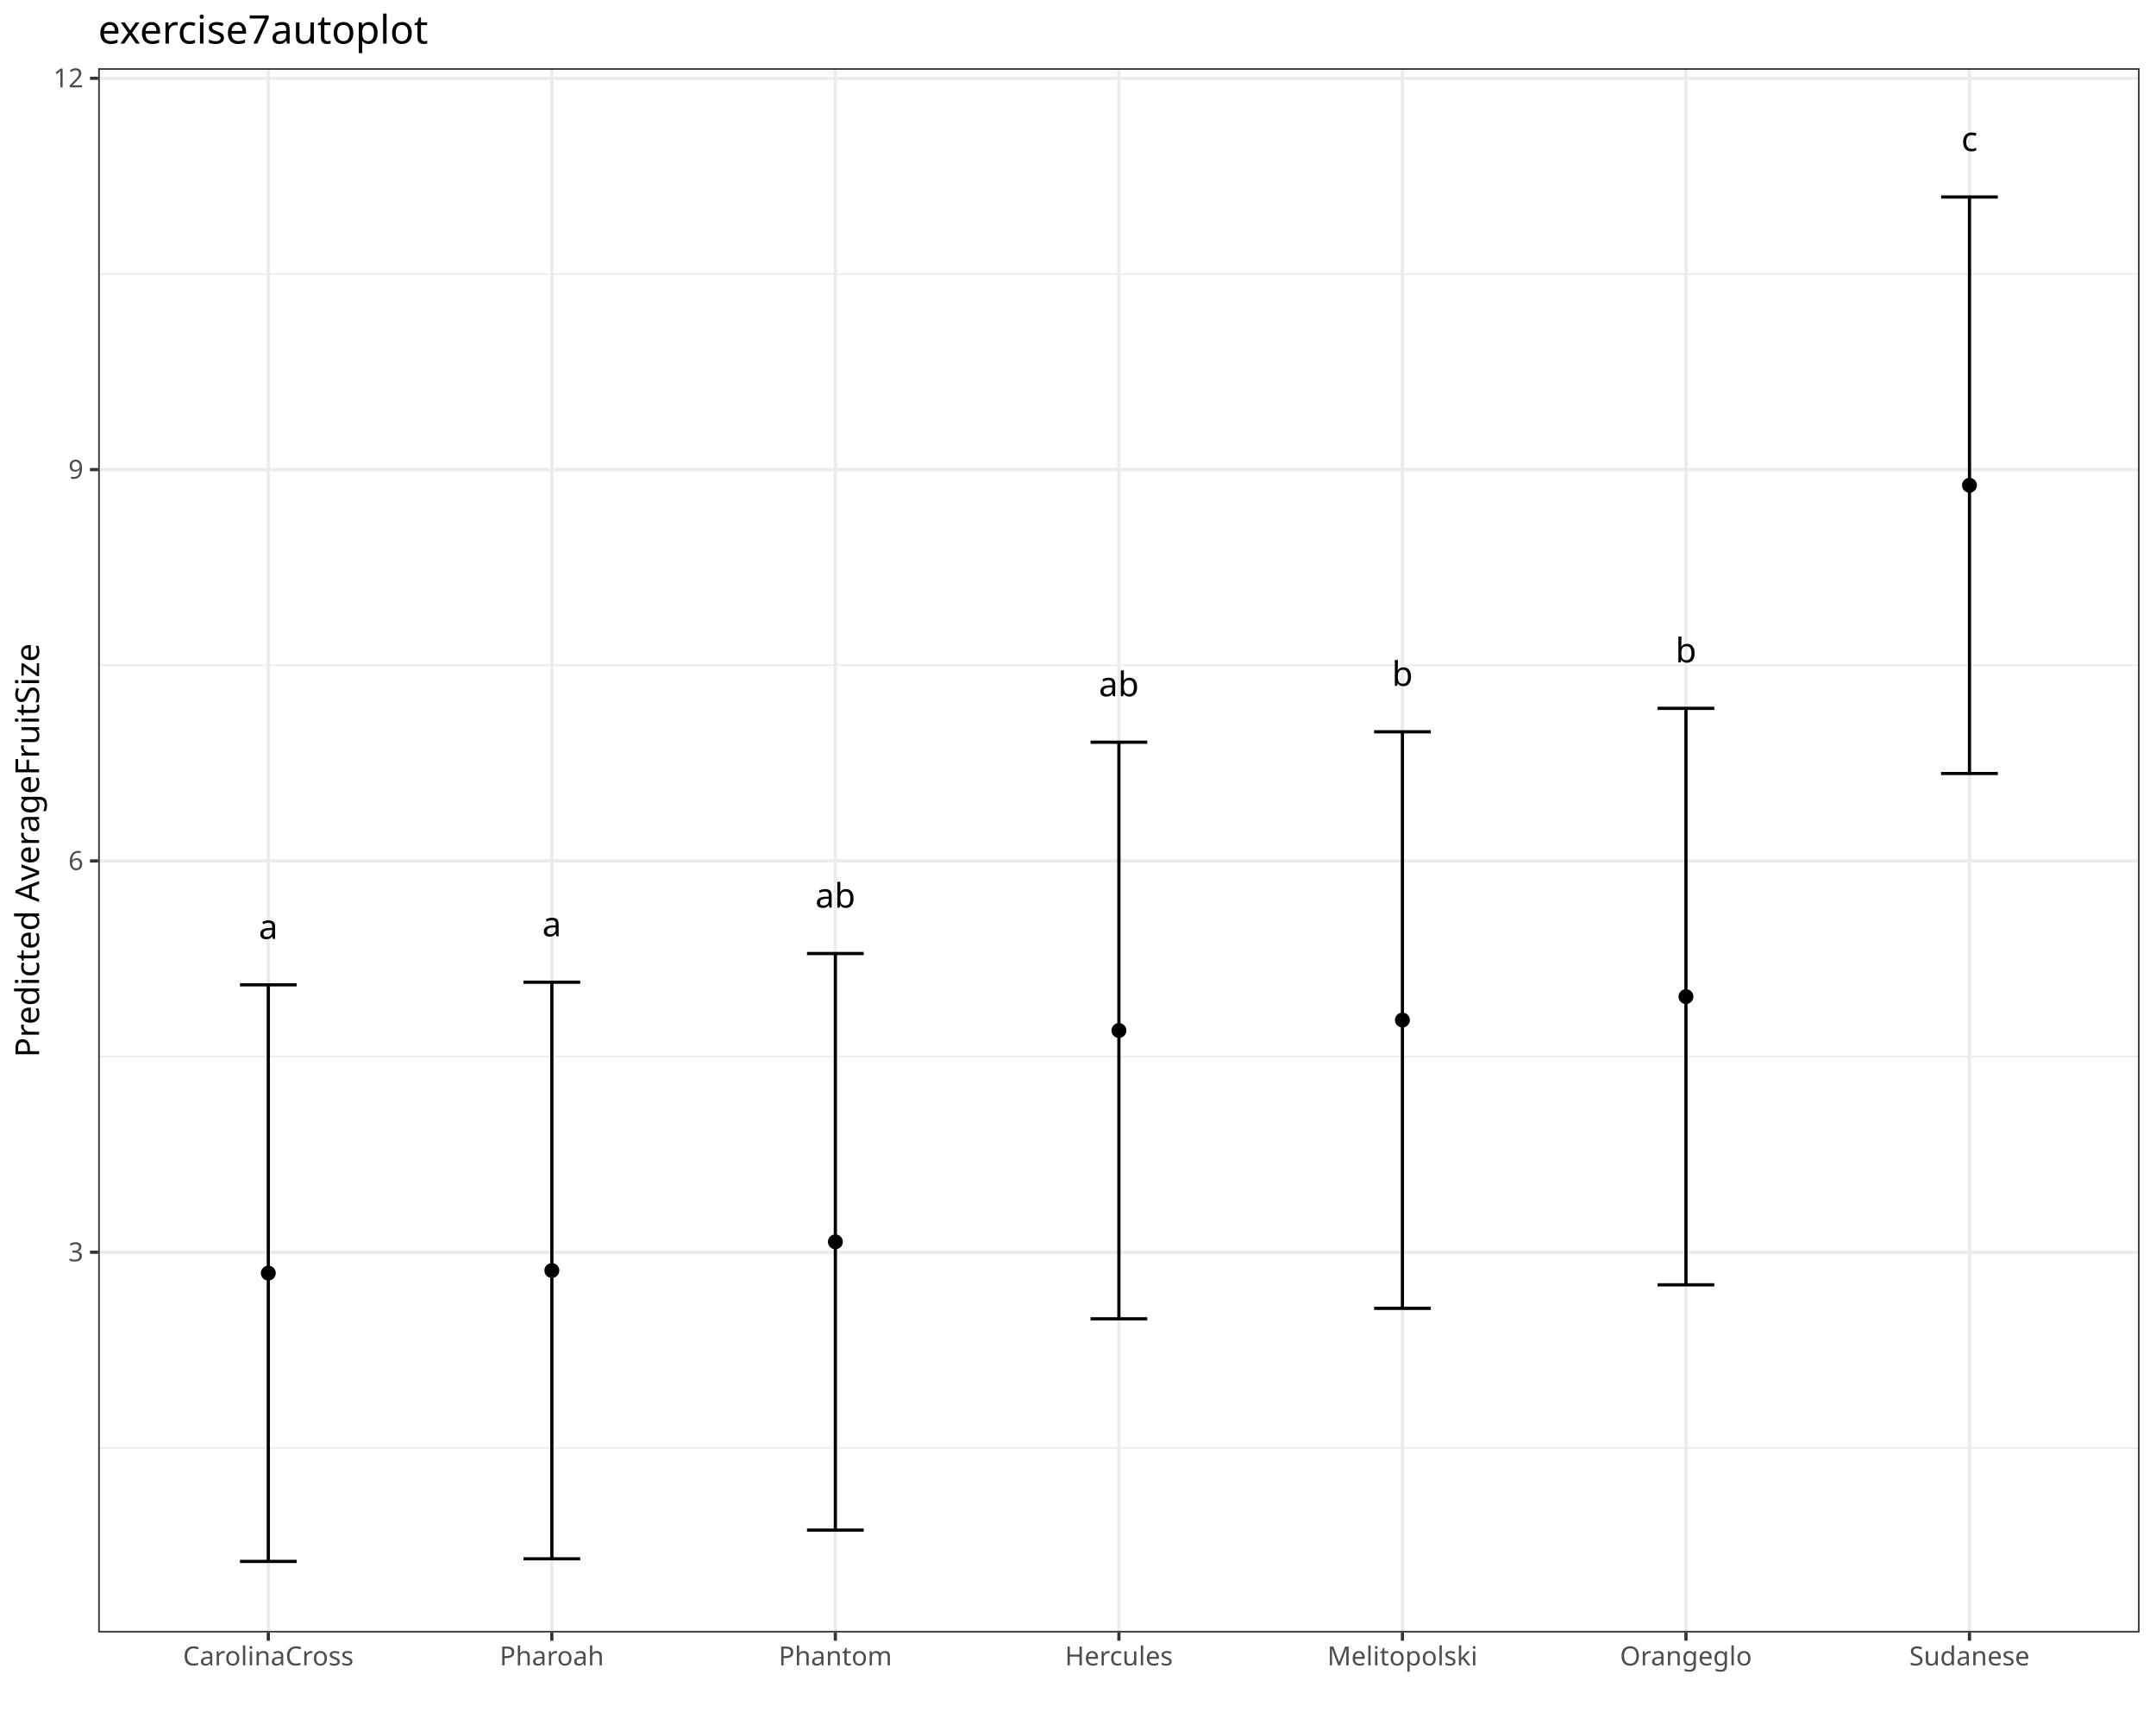
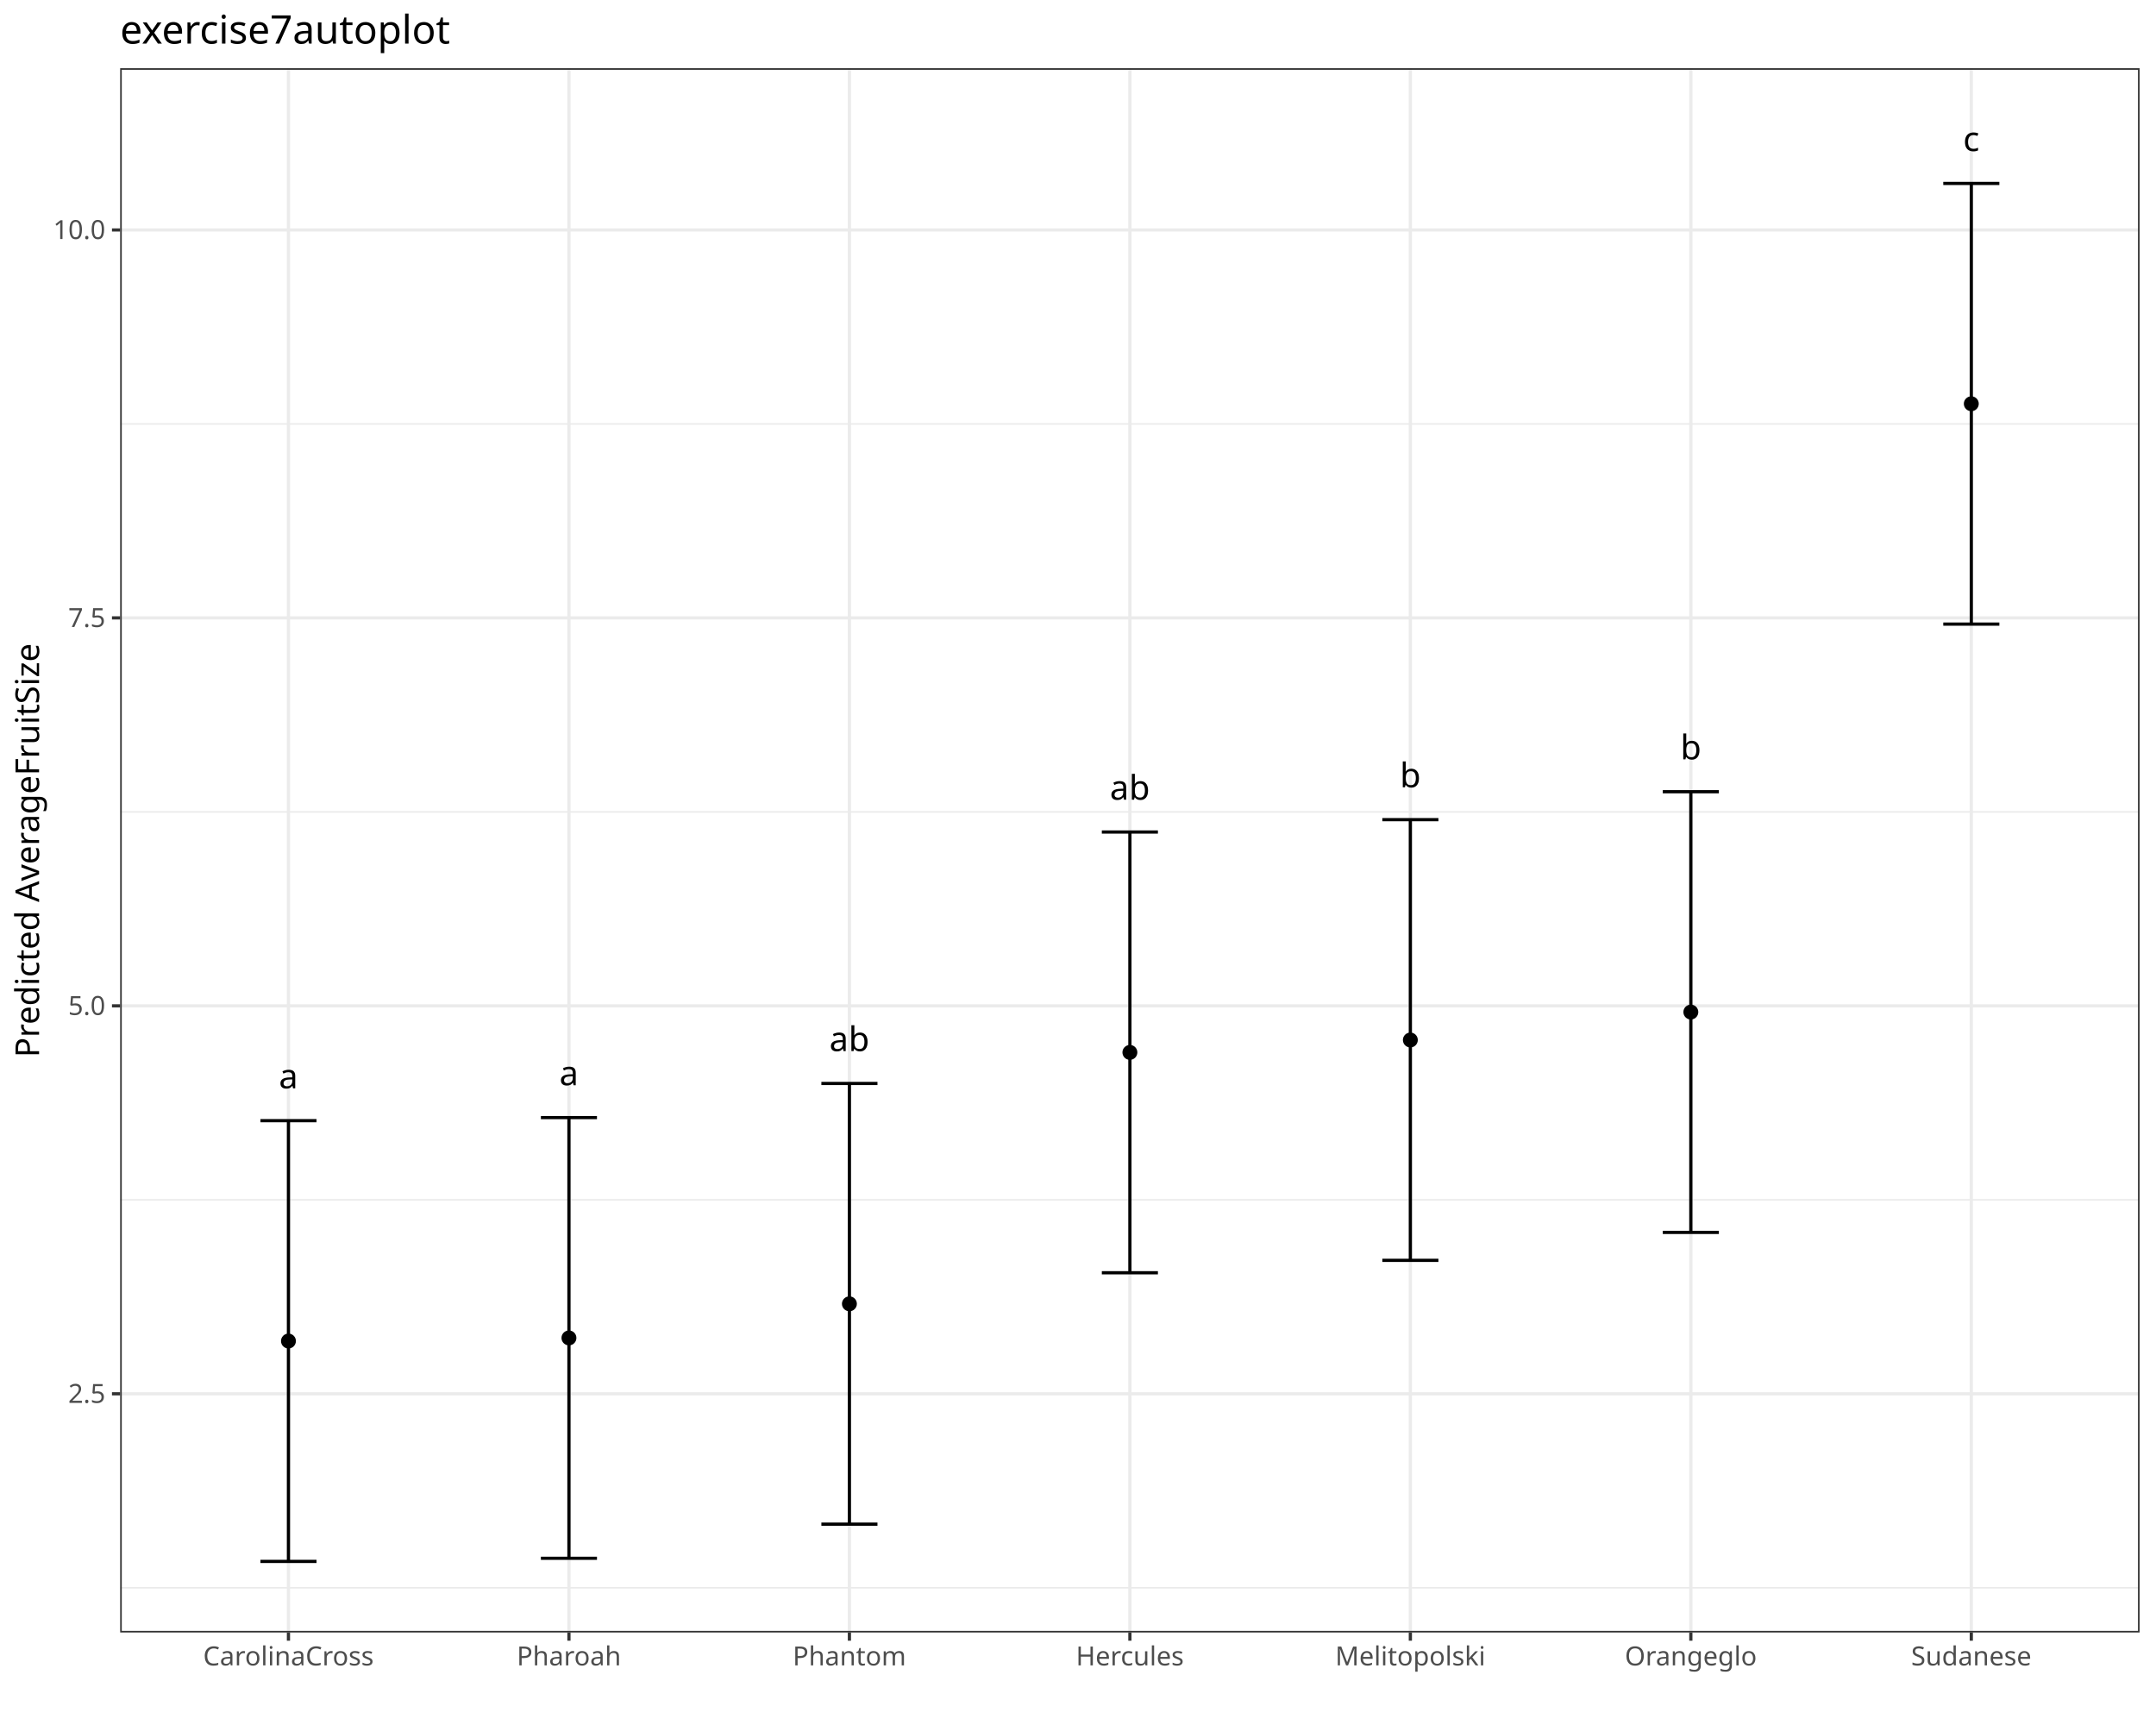
<svg xmlns="http://www.w3.org/2000/svg" class="svglite" data-engine-version="2.0" width="720.00pt" height="576.00pt" viewBox="0 0 720.00 576.00">
  <defs>
    <style type="text/css">
    .svglite line, .svglite polyline, .svglite polygon, .svglite path, .svglite rect, .svglite circle {
      fill: none;
      stroke: #000000;
      stroke-linecap: round;
      stroke-linejoin: round;
      stroke-miterlimit: 10.00;
    }
  </style>
  </defs>
  <rect width="100%" height="100%" style="stroke: none; fill: #FFFFFF;" />
  <defs>
    <clipPath id="cpMC4wMHw3MjAuMDB8MC4wMHw1NzYuMDA=">
      <rect x="0.00" y="0.00" width="720.00" height="576.00" />
    </clipPath>
  </defs>
  <g clip-path="url(#cpMC4wMHw3MjAuMDB8MC4wMHw1NzYuMDA=)">
    <rect x="0.00" y="0.00" width="720.00" height="576.00" style="stroke-width: 1.07; stroke: #FFFFFF; fill: #FFFFFF;" />
  </g>
  <defs>
-     <clipPath id="cpMzIuNzl8NzE0LjUyfDIyLjc4fDU0NS4xMQ==">
-       <rect x="32.79" y="22.78" width="681.73" height="522.33" />
+     <clipPath id="cpNDAuMTN8NzE0LjUyfDIyLjc4fDU0NS4xMQ==">
+       <rect x="40.13" y="22.78" width="674.39" height="522.33" />
    </clipPath>
  </defs>
-   <g clip-path="url(#cpMzIuNzl8NzE0LjUyfDIyLjc4fDU0NS4xMQ==)">
-     <rect x="32.79" y="22.78" width="681.73" height="522.33" style="stroke-width: 1.07; stroke: none; fill: #FFFFFF;" />
-     <polyline points="32.79,483.48 714.52,483.48 " style="stroke-width: 0.53; stroke: #EBEBEB; stroke-linecap: butt;" />
-     <polyline points="32.79,352.81 714.52,352.81 " style="stroke-width: 0.53; stroke: #EBEBEB; stroke-linecap: butt;" />
-     <polyline points="32.79,222.14 714.52,222.14 " style="stroke-width: 0.53; stroke: #EBEBEB; stroke-linecap: butt;" />
-     <polyline points="32.79,91.48 714.52,91.48 " style="stroke-width: 0.53; stroke: #EBEBEB; stroke-linecap: butt;" />
-     <polyline points="32.79,418.14 714.52,418.14 " style="stroke-width: 1.07; stroke: #EBEBEB; stroke-linecap: butt;" />
-     <polyline points="32.79,287.48 714.52,287.48 " style="stroke-width: 1.07; stroke: #EBEBEB; stroke-linecap: butt;" />
-     <polyline points="32.79,156.81 714.52,156.81 " style="stroke-width: 1.07; stroke: #EBEBEB; stroke-linecap: butt;" />
-     <polyline points="32.79,26.14 714.52,26.14 " style="stroke-width: 1.07; stroke: #EBEBEB; stroke-linecap: butt;" />
-     <polyline points="89.60,545.11 89.60,22.78 " style="stroke-width: 1.07; stroke: #EBEBEB; stroke-linecap: butt;" />
-     <polyline points="184.29,545.11 184.29,22.78 " style="stroke-width: 1.07; stroke: #EBEBEB; stroke-linecap: butt;" />
-     <polyline points="278.97,545.11 278.97,22.78 " style="stroke-width: 1.07; stroke: #EBEBEB; stroke-linecap: butt;" />
-     <polyline points="373.66,545.11 373.66,22.78 " style="stroke-width: 1.07; stroke: #EBEBEB; stroke-linecap: butt;" />
-     <polyline points="468.34,545.11 468.34,22.78 " style="stroke-width: 1.07; stroke: #EBEBEB; stroke-linecap: butt;" />
-     <polyline points="563.03,545.11 563.03,22.78 " style="stroke-width: 1.07; stroke: #EBEBEB; stroke-linecap: butt;" />
-     <polyline points="657.71,545.11 657.71,22.78 " style="stroke-width: 1.07; stroke: #EBEBEB; stroke-linecap: butt;" />
-     <circle cx="89.60" cy="425.11" r="2.49" style="stroke-width: 0.71; stroke: none; fill: #000000;" />
-     <circle cx="184.29" cy="424.24" r="2.49" style="stroke-width: 0.71; stroke: none; fill: #000000;" />
-     <circle cx="278.97" cy="414.66" r="2.49" style="stroke-width: 0.71; stroke: none; fill: #000000;" />
-     <circle cx="373.66" cy="344.10" r="2.49" style="stroke-width: 0.71; stroke: none; fill: #000000;" />
-     <circle cx="468.34" cy="340.61" r="2.49" style="stroke-width: 0.71; stroke: none; fill: #000000;" />
-     <circle cx="563.03" cy="332.77" r="2.49" style="stroke-width: 0.71; stroke: none; fill: #000000;" />
-     <circle cx="657.71" cy="162.04" r="2.49" style="stroke-width: 0.71; stroke: none; fill: #000000;" />
-     <polyline points="80.14,328.85 99.07,328.85 " style="stroke-width: 1.07; stroke-linecap: butt;" />
-     <polyline points="89.60,328.85 89.60,521.37 " style="stroke-width: 1.07; stroke-linecap: butt;" />
-     <polyline points="80.14,521.37 99.07,521.37 " style="stroke-width: 1.07; stroke-linecap: butt;" />
-     <polyline points="174.82,327.98 193.76,327.98 " style="stroke-width: 1.07; stroke-linecap: butt;" />
-     <polyline points="184.29,327.98 184.29,520.50 " style="stroke-width: 1.07; stroke-linecap: butt;" />
-     <polyline points="174.82,520.50 193.76,520.50 " style="stroke-width: 1.07; stroke-linecap: butt;" />
-     <polyline points="269.50,318.40 288.44,318.40 " style="stroke-width: 1.07; stroke-linecap: butt;" />
-     <polyline points="278.97,318.40 278.97,510.92 " style="stroke-width: 1.07; stroke-linecap: butt;" />
-     <polyline points="269.50,510.92 288.44,510.92 " style="stroke-width: 1.07; stroke-linecap: butt;" />
-     <polyline points="364.19,247.84 383.13,247.84 " style="stroke-width: 1.07; stroke-linecap: butt;" />
-     <polyline points="373.66,247.84 373.66,440.36 " style="stroke-width: 1.07; stroke-linecap: butt;" />
-     <polyline points="364.19,440.36 383.13,440.36 " style="stroke-width: 1.07; stroke-linecap: butt;" />
-     <polyline points="458.87,244.36 477.81,244.36 " style="stroke-width: 1.07; stroke-linecap: butt;" />
-     <polyline points="468.34,244.36 468.34,436.87 " style="stroke-width: 1.07; stroke-linecap: butt;" />
-     <polyline points="458.87,436.87 477.81,436.87 " style="stroke-width: 1.07; stroke-linecap: butt;" />
-     <polyline points="553.56,236.52 572.49,236.52 " style="stroke-width: 1.07; stroke-linecap: butt;" />
-     <polyline points="563.03,236.52 563.03,429.03 " style="stroke-width: 1.07; stroke-linecap: butt;" />
-     <polyline points="553.56,429.03 572.49,429.03 " style="stroke-width: 1.07; stroke-linecap: butt;" />
-     <polyline points="648.24,65.78 667.18,65.78 " style="stroke-width: 1.07; stroke-linecap: butt;" />
-     <polyline points="657.71,65.78 657.71,258.29 " style="stroke-width: 1.07; stroke-linecap: butt;" />
-     <polyline points="648.24,258.29 667.18,258.29 " style="stroke-width: 1.07; stroke-linecap: butt;" />
-     <text x="89.60" y="313.52" text-anchor="middle" style="font-size: 11.38px; font-family: sans;" textLength="6.33px" lengthAdjust="spacingAndGlyphs">a</text>
-     <text x="184.29" y="312.65" text-anchor="middle" style="font-size: 11.38px; font-family: sans;" textLength="6.33px" lengthAdjust="spacingAndGlyphs">a</text>
-     <text x="278.97" y="303.07" text-anchor="middle" style="font-size: 11.38px; font-family: sans;" textLength="12.66px" lengthAdjust="spacingAndGlyphs">ab</text>
-     <text x="373.66" y="232.50" text-anchor="middle" style="font-size: 11.38px; font-family: sans;" textLength="12.66px" lengthAdjust="spacingAndGlyphs">ab</text>
-     <text x="468.34" y="229.02" text-anchor="middle" style="font-size: 11.38px; font-family: sans;" textLength="6.33px" lengthAdjust="spacingAndGlyphs">b</text>
-     <text x="563.03" y="221.18" text-anchor="middle" style="font-size: 11.38px; font-family: sans;" textLength="6.33px" lengthAdjust="spacingAndGlyphs">b</text>
-     <text x="657.71" y="50.44" text-anchor="middle" style="font-size: 11.38px; font-family: sans;" textLength="5.70px" lengthAdjust="spacingAndGlyphs">c</text>
-     <rect x="32.79" y="22.78" width="681.73" height="522.33" style="stroke-width: 1.07; stroke: #333333;" />
+   <g clip-path="url(#cpNDAuMTN8NzE0LjUyfDIyLjc4fDU0NS4xMQ==)">
+     <rect x="40.13" y="22.78" width="674.39" height="522.33" style="stroke-width: 1.07; stroke: none; fill: #FFFFFF;" />
+     <polyline points="40.13,530.18 714.52,530.18 " style="stroke-width: 0.53; stroke: #EBEBEB; stroke-linecap: butt;" />
+     <polyline points="40.13,400.64 714.52,400.64 " style="stroke-width: 0.53; stroke: #EBEBEB; stroke-linecap: butt;" />
+     <polyline points="40.13,271.10 714.52,271.10 " style="stroke-width: 0.53; stroke: #EBEBEB; stroke-linecap: butt;" />
+     <polyline points="40.13,141.56 714.52,141.56 " style="stroke-width: 0.53; stroke: #EBEBEB; stroke-linecap: butt;" />
+     <polyline points="40.13,465.41 714.52,465.41 " style="stroke-width: 1.07; stroke: #EBEBEB; stroke-linecap: butt;" />
+     <polyline points="40.13,335.87 714.52,335.87 " style="stroke-width: 1.07; stroke: #EBEBEB; stroke-linecap: butt;" />
+     <polyline points="40.13,206.33 714.52,206.33 " style="stroke-width: 1.07; stroke: #EBEBEB; stroke-linecap: butt;" />
+     <polyline points="40.13,76.79 714.52,76.79 " style="stroke-width: 1.07; stroke: #EBEBEB; stroke-linecap: butt;" />
+     <polyline points="96.33,545.11 96.33,22.78 " style="stroke-width: 1.07; stroke: #EBEBEB; stroke-linecap: butt;" />
+     <polyline points="190.00,545.11 190.00,22.78 " style="stroke-width: 1.07; stroke: #EBEBEB; stroke-linecap: butt;" />
+     <polyline points="283.66,545.11 283.66,22.78 " style="stroke-width: 1.07; stroke: #EBEBEB; stroke-linecap: butt;" />
+     <polyline points="377.33,545.11 377.33,22.78 " style="stroke-width: 1.07; stroke: #EBEBEB; stroke-linecap: butt;" />
+     <polyline points="470.99,545.11 470.99,22.78 " style="stroke-width: 1.07; stroke: #EBEBEB; stroke-linecap: butt;" />
+     <polyline points="564.66,545.11 564.66,22.78 " style="stroke-width: 1.07; stroke: #EBEBEB; stroke-linecap: butt;" />
+     <polyline points="658.32,545.11 658.32,22.78 " style="stroke-width: 1.07; stroke: #EBEBEB; stroke-linecap: butt;" />
+     <circle cx="96.33" cy="447.79" r="2.49" style="stroke-width: 0.71; stroke: none; fill: #000000;" />
+     <circle cx="190.00" cy="446.75" r="2.49" style="stroke-width: 0.71; stroke: none; fill: #000000;" />
+     <circle cx="283.66" cy="435.36" r="2.49" style="stroke-width: 0.71; stroke: none; fill: #000000;" />
+     <circle cx="377.33" cy="351.41" r="2.49" style="stroke-width: 0.71; stroke: none; fill: #000000;" />
+     <circle cx="470.99" cy="347.27" r="2.49" style="stroke-width: 0.71; stroke: none; fill: #000000;" />
+     <circle cx="564.66" cy="337.94" r="2.49" style="stroke-width: 0.71; stroke: none; fill: #000000;" />
+     <circle cx="658.32" cy="134.82" r="2.49" style="stroke-width: 0.71; stroke: none; fill: #000000;" />
+     <polyline points="86.97,374.21 105.70,374.21 " style="stroke-width: 1.07; stroke-linecap: butt;" />
+     <polyline points="96.33,374.21 96.33,521.37 " style="stroke-width: 1.07; stroke-linecap: butt;" />
+     <polyline points="86.97,521.37 105.70,521.37 " style="stroke-width: 1.07; stroke-linecap: butt;" />
+     <polyline points="180.63,373.18 199.36,373.18 " style="stroke-width: 1.07; stroke-linecap: butt;" />
+     <polyline points="190.00,373.18 190.00,520.33 " style="stroke-width: 1.07; stroke-linecap: butt;" />
+     <polyline points="180.63,520.33 199.36,520.33 " style="stroke-width: 1.07; stroke-linecap: butt;" />
+     <polyline points="274.30,361.78 293.03,361.78 " style="stroke-width: 1.07; stroke-linecap: butt;" />
+     <polyline points="283.66,361.78 283.66,508.93 " style="stroke-width: 1.07; stroke-linecap: butt;" />
+     <polyline points="274.30,508.93 293.03,508.93 " style="stroke-width: 1.07; stroke-linecap: butt;" />
+     <polyline points="367.96,277.83 386.69,277.83 " style="stroke-width: 1.07; stroke-linecap: butt;" />
+     <polyline points="377.33,277.83 377.33,424.99 " style="stroke-width: 1.07; stroke-linecap: butt;" />
+     <polyline points="367.96,424.99 386.69,424.99 " style="stroke-width: 1.07; stroke-linecap: butt;" />
+     <polyline points="461.63,273.69 480.36,273.69 " style="stroke-width: 1.07; stroke-linecap: butt;" />
+     <polyline points="470.99,273.69 470.99,420.85 " style="stroke-width: 1.07; stroke-linecap: butt;" />
+     <polyline points="461.63,420.85 480.36,420.85 " style="stroke-width: 1.07; stroke-linecap: butt;" />
+     <polyline points="555.29,264.36 574.02,264.36 " style="stroke-width: 1.07; stroke-linecap: butt;" />
+     <polyline points="564.66,264.36 564.66,411.52 " style="stroke-width: 1.07; stroke-linecap: butt;" />
+     <polyline points="555.29,411.52 574.02,411.52 " style="stroke-width: 1.07; stroke-linecap: butt;" />
+     <polyline points="648.96,61.24 667.69,61.24 " style="stroke-width: 1.07; stroke-linecap: butt;" />
+     <polyline points="658.32,61.24 658.32,208.40 " style="stroke-width: 1.07; stroke-linecap: butt;" />
+     <polyline points="648.96,208.40 667.69,208.40 " style="stroke-width: 1.07; stroke-linecap: butt;" />
+     <text x="96.33" y="363.41" text-anchor="middle" style="font-size: 11.38px; font-family: sans;" textLength="6.33px" lengthAdjust="spacingAndGlyphs">a</text>
+     <text x="190.00" y="362.38" text-anchor="middle" style="font-size: 11.38px; font-family: sans;" textLength="6.33px" lengthAdjust="spacingAndGlyphs">a</text>
+     <text x="283.66" y="350.98" text-anchor="middle" style="font-size: 11.38px; font-family: sans;" textLength="12.66px" lengthAdjust="spacingAndGlyphs">ab</text>
+     <text x="377.33" y="267.03" text-anchor="middle" style="font-size: 11.38px; font-family: sans;" textLength="12.66px" lengthAdjust="spacingAndGlyphs">ab</text>
+     <text x="470.99" y="262.89" text-anchor="middle" style="font-size: 11.38px; font-family: sans;" textLength="6.33px" lengthAdjust="spacingAndGlyphs">b</text>
+     <text x="564.66" y="253.56" text-anchor="middle" style="font-size: 11.38px; font-family: sans;" textLength="6.33px" lengthAdjust="spacingAndGlyphs">b</text>
+     <text x="658.32" y="50.44" text-anchor="middle" style="font-size: 11.38px; font-family: sans;" textLength="5.70px" lengthAdjust="spacingAndGlyphs">c</text>
+     <rect x="40.13" y="22.78" width="674.39" height="522.33" style="stroke-width: 1.07; stroke: #333333;" />
  </g>
  <g clip-path="url(#cpMC4wMHw3MjAuMDB8MC4wMHw1NzYuMDA=)">
-     <text x="27.86" y="421.17" text-anchor="end" style="font-size: 8.80px; fill: #4D4D4D; font-family: sans;" textLength="4.89px" lengthAdjust="spacingAndGlyphs">3</text>
-     <text x="27.86" y="290.50" text-anchor="end" style="font-size: 8.80px; fill: #4D4D4D; font-family: sans;" textLength="4.89px" lengthAdjust="spacingAndGlyphs">6</text>
-     <text x="27.86" y="159.84" text-anchor="end" style="font-size: 8.80px; fill: #4D4D4D; font-family: sans;" textLength="4.89px" lengthAdjust="spacingAndGlyphs">9</text>
-     <text x="27.86" y="29.17" text-anchor="end" style="font-size: 8.80px; fill: #4D4D4D; font-family: sans;" textLength="9.79px" lengthAdjust="spacingAndGlyphs">12</text>
-     <polyline points="30.05,418.14 32.79,418.14 " style="stroke-width: 1.07; stroke: #333333; stroke-linecap: butt;" />
-     <polyline points="30.05,287.48 32.79,287.48 " style="stroke-width: 1.07; stroke: #333333; stroke-linecap: butt;" />
-     <polyline points="30.05,156.81 32.79,156.81 " style="stroke-width: 1.07; stroke: #333333; stroke-linecap: butt;" />
-     <polyline points="30.05,26.14 32.79,26.14 " style="stroke-width: 1.07; stroke: #333333; stroke-linecap: butt;" />
-     <polyline points="89.60,547.85 89.60,545.11 " style="stroke-width: 1.07; stroke: #333333; stroke-linecap: butt;" />
-     <polyline points="184.29,547.85 184.29,545.11 " style="stroke-width: 1.07; stroke: #333333; stroke-linecap: butt;" />
-     <polyline points="278.97,547.85 278.97,545.11 " style="stroke-width: 1.07; stroke: #333333; stroke-linecap: butt;" />
-     <polyline points="373.66,547.85 373.66,545.11 " style="stroke-width: 1.07; stroke: #333333; stroke-linecap: butt;" />
-     <polyline points="468.34,547.85 468.34,545.11 " style="stroke-width: 1.07; stroke: #333333; stroke-linecap: butt;" />
-     <polyline points="563.03,547.85 563.03,545.11 " style="stroke-width: 1.07; stroke: #333333; stroke-linecap: butt;" />
-     <polyline points="657.71,547.85 657.71,545.11 " style="stroke-width: 1.07; stroke: #333333; stroke-linecap: butt;" />
-     <text x="89.60" y="556.10" text-anchor="middle" style="font-size: 8.80px; fill: #4D4D4D; font-family: sans;" textLength="55.76px" lengthAdjust="spacingAndGlyphs">CarolinaCross</text>
-     <text x="184.29" y="556.10" text-anchor="middle" style="font-size: 8.80px; fill: #4D4D4D; font-family: sans;" textLength="33.27px" lengthAdjust="spacingAndGlyphs">Pharoah</text>
-     <text x="278.97" y="556.10" text-anchor="middle" style="font-size: 8.80px; fill: #4D4D4D; font-family: sans;" textLength="35.23px" lengthAdjust="spacingAndGlyphs">Phantom</text>
-     <text x="373.66" y="556.10" text-anchor="middle" style="font-size: 8.80px; fill: #4D4D4D; font-family: sans;" textLength="34.73px" lengthAdjust="spacingAndGlyphs">Hercules</text>
-     <text x="468.34" y="556.10" text-anchor="middle" style="font-size: 8.80px; fill: #4D4D4D; font-family: sans;" textLength="45.98px" lengthAdjust="spacingAndGlyphs">Melitopolski</text>
-     <text x="563.03" y="556.10" text-anchor="middle" style="font-size: 8.80px; fill: #4D4D4D; font-family: sans;" textLength="41.10px" lengthAdjust="spacingAndGlyphs">Orangeglo</text>
-     <text x="657.71" y="556.10" text-anchor="middle" style="font-size: 8.80px; fill: #4D4D4D; font-family: sans;" textLength="39.64px" lengthAdjust="spacingAndGlyphs">Sudanese</text>
+     <text x="35.20" y="468.44" text-anchor="end" style="font-size: 8.80px; fill: #4D4D4D; font-family: sans;" textLength="12.23px" lengthAdjust="spacingAndGlyphs">2.5</text>
+     <text x="35.20" y="338.90" text-anchor="end" style="font-size: 8.80px; fill: #4D4D4D; font-family: sans;" textLength="12.23px" lengthAdjust="spacingAndGlyphs">5.0</text>
+     <text x="35.20" y="209.36" text-anchor="end" style="font-size: 8.80px; fill: #4D4D4D; font-family: sans;" textLength="12.23px" lengthAdjust="spacingAndGlyphs">7.5</text>
+     <text x="35.20" y="79.81" text-anchor="end" style="font-size: 8.80px; fill: #4D4D4D; font-family: sans;" textLength="17.13px" lengthAdjust="spacingAndGlyphs">10.0</text>
+     <polyline points="37.39,465.41 40.13,465.41 " style="stroke-width: 1.07; stroke: #333333; stroke-linecap: butt;" />
+     <polyline points="37.39,335.87 40.13,335.87 " style="stroke-width: 1.07; stroke: #333333; stroke-linecap: butt;" />
+     <polyline points="37.39,206.33 40.13,206.33 " style="stroke-width: 1.07; stroke: #333333; stroke-linecap: butt;" />
+     <polyline points="37.39,76.79 40.13,76.79 " style="stroke-width: 1.07; stroke: #333333; stroke-linecap: butt;" />
+     <polyline points="96.33,547.85 96.33,545.11 " style="stroke-width: 1.07; stroke: #333333; stroke-linecap: butt;" />
+     <polyline points="190.00,547.85 190.00,545.11 " style="stroke-width: 1.07; stroke: #333333; stroke-linecap: butt;" />
+     <polyline points="283.66,547.85 283.66,545.11 " style="stroke-width: 1.07; stroke: #333333; stroke-linecap: butt;" />
+     <polyline points="377.33,547.85 377.33,545.11 " style="stroke-width: 1.07; stroke: #333333; stroke-linecap: butt;" />
+     <polyline points="470.99,547.85 470.99,545.11 " style="stroke-width: 1.07; stroke: #333333; stroke-linecap: butt;" />
+     <polyline points="564.66,547.85 564.66,545.11 " style="stroke-width: 1.07; stroke: #333333; stroke-linecap: butt;" />
+     <polyline points="658.32,547.85 658.32,545.11 " style="stroke-width: 1.07; stroke: #333333; stroke-linecap: butt;" />
+     <text x="96.33" y="556.10" text-anchor="middle" style="font-size: 8.80px; fill: #4D4D4D; font-family: sans;" textLength="55.76px" lengthAdjust="spacingAndGlyphs">CarolinaCross</text>
+     <text x="190.00" y="556.10" text-anchor="middle" style="font-size: 8.80px; fill: #4D4D4D; font-family: sans;" textLength="33.27px" lengthAdjust="spacingAndGlyphs">Pharoah</text>
+     <text x="283.66" y="556.10" text-anchor="middle" style="font-size: 8.80px; fill: #4D4D4D; font-family: sans;" textLength="35.23px" lengthAdjust="spacingAndGlyphs">Phantom</text>
+     <text x="377.33" y="556.10" text-anchor="middle" style="font-size: 8.80px; fill: #4D4D4D; font-family: sans;" textLength="34.73px" lengthAdjust="spacingAndGlyphs">Hercules</text>
+     <text x="470.99" y="556.10" text-anchor="middle" style="font-size: 8.80px; fill: #4D4D4D; font-family: sans;" textLength="45.98px" lengthAdjust="spacingAndGlyphs">Melitopolski</text>
+     <text x="564.66" y="556.10" text-anchor="middle" style="font-size: 8.80px; fill: #4D4D4D; font-family: sans;" textLength="41.10px" lengthAdjust="spacingAndGlyphs">Orangeglo</text>
+     <text x="658.32" y="556.10" text-anchor="middle" style="font-size: 8.80px; fill: #4D4D4D; font-family: sans;" textLength="39.64px" lengthAdjust="spacingAndGlyphs">Sudanese</text>
    <text transform="translate(13.05,283.95) rotate(-90)" text-anchor="middle" style="font-size: 11.00px; font-family: sans;" textLength="133.91px" lengthAdjust="spacingAndGlyphs">Predicted AverageFruitSize</text>
-     <text x="32.79" y="14.56" style="font-size: 13.20px; font-family: sans;" textLength="103.48px" lengthAdjust="spacingAndGlyphs">exercise7autoplot</text>
+     <text x="40.13" y="14.56" style="font-size: 13.20px; font-family: sans;" textLength="103.48px" lengthAdjust="spacingAndGlyphs">exercise7autoplot</text>
  </g>
</svg>
